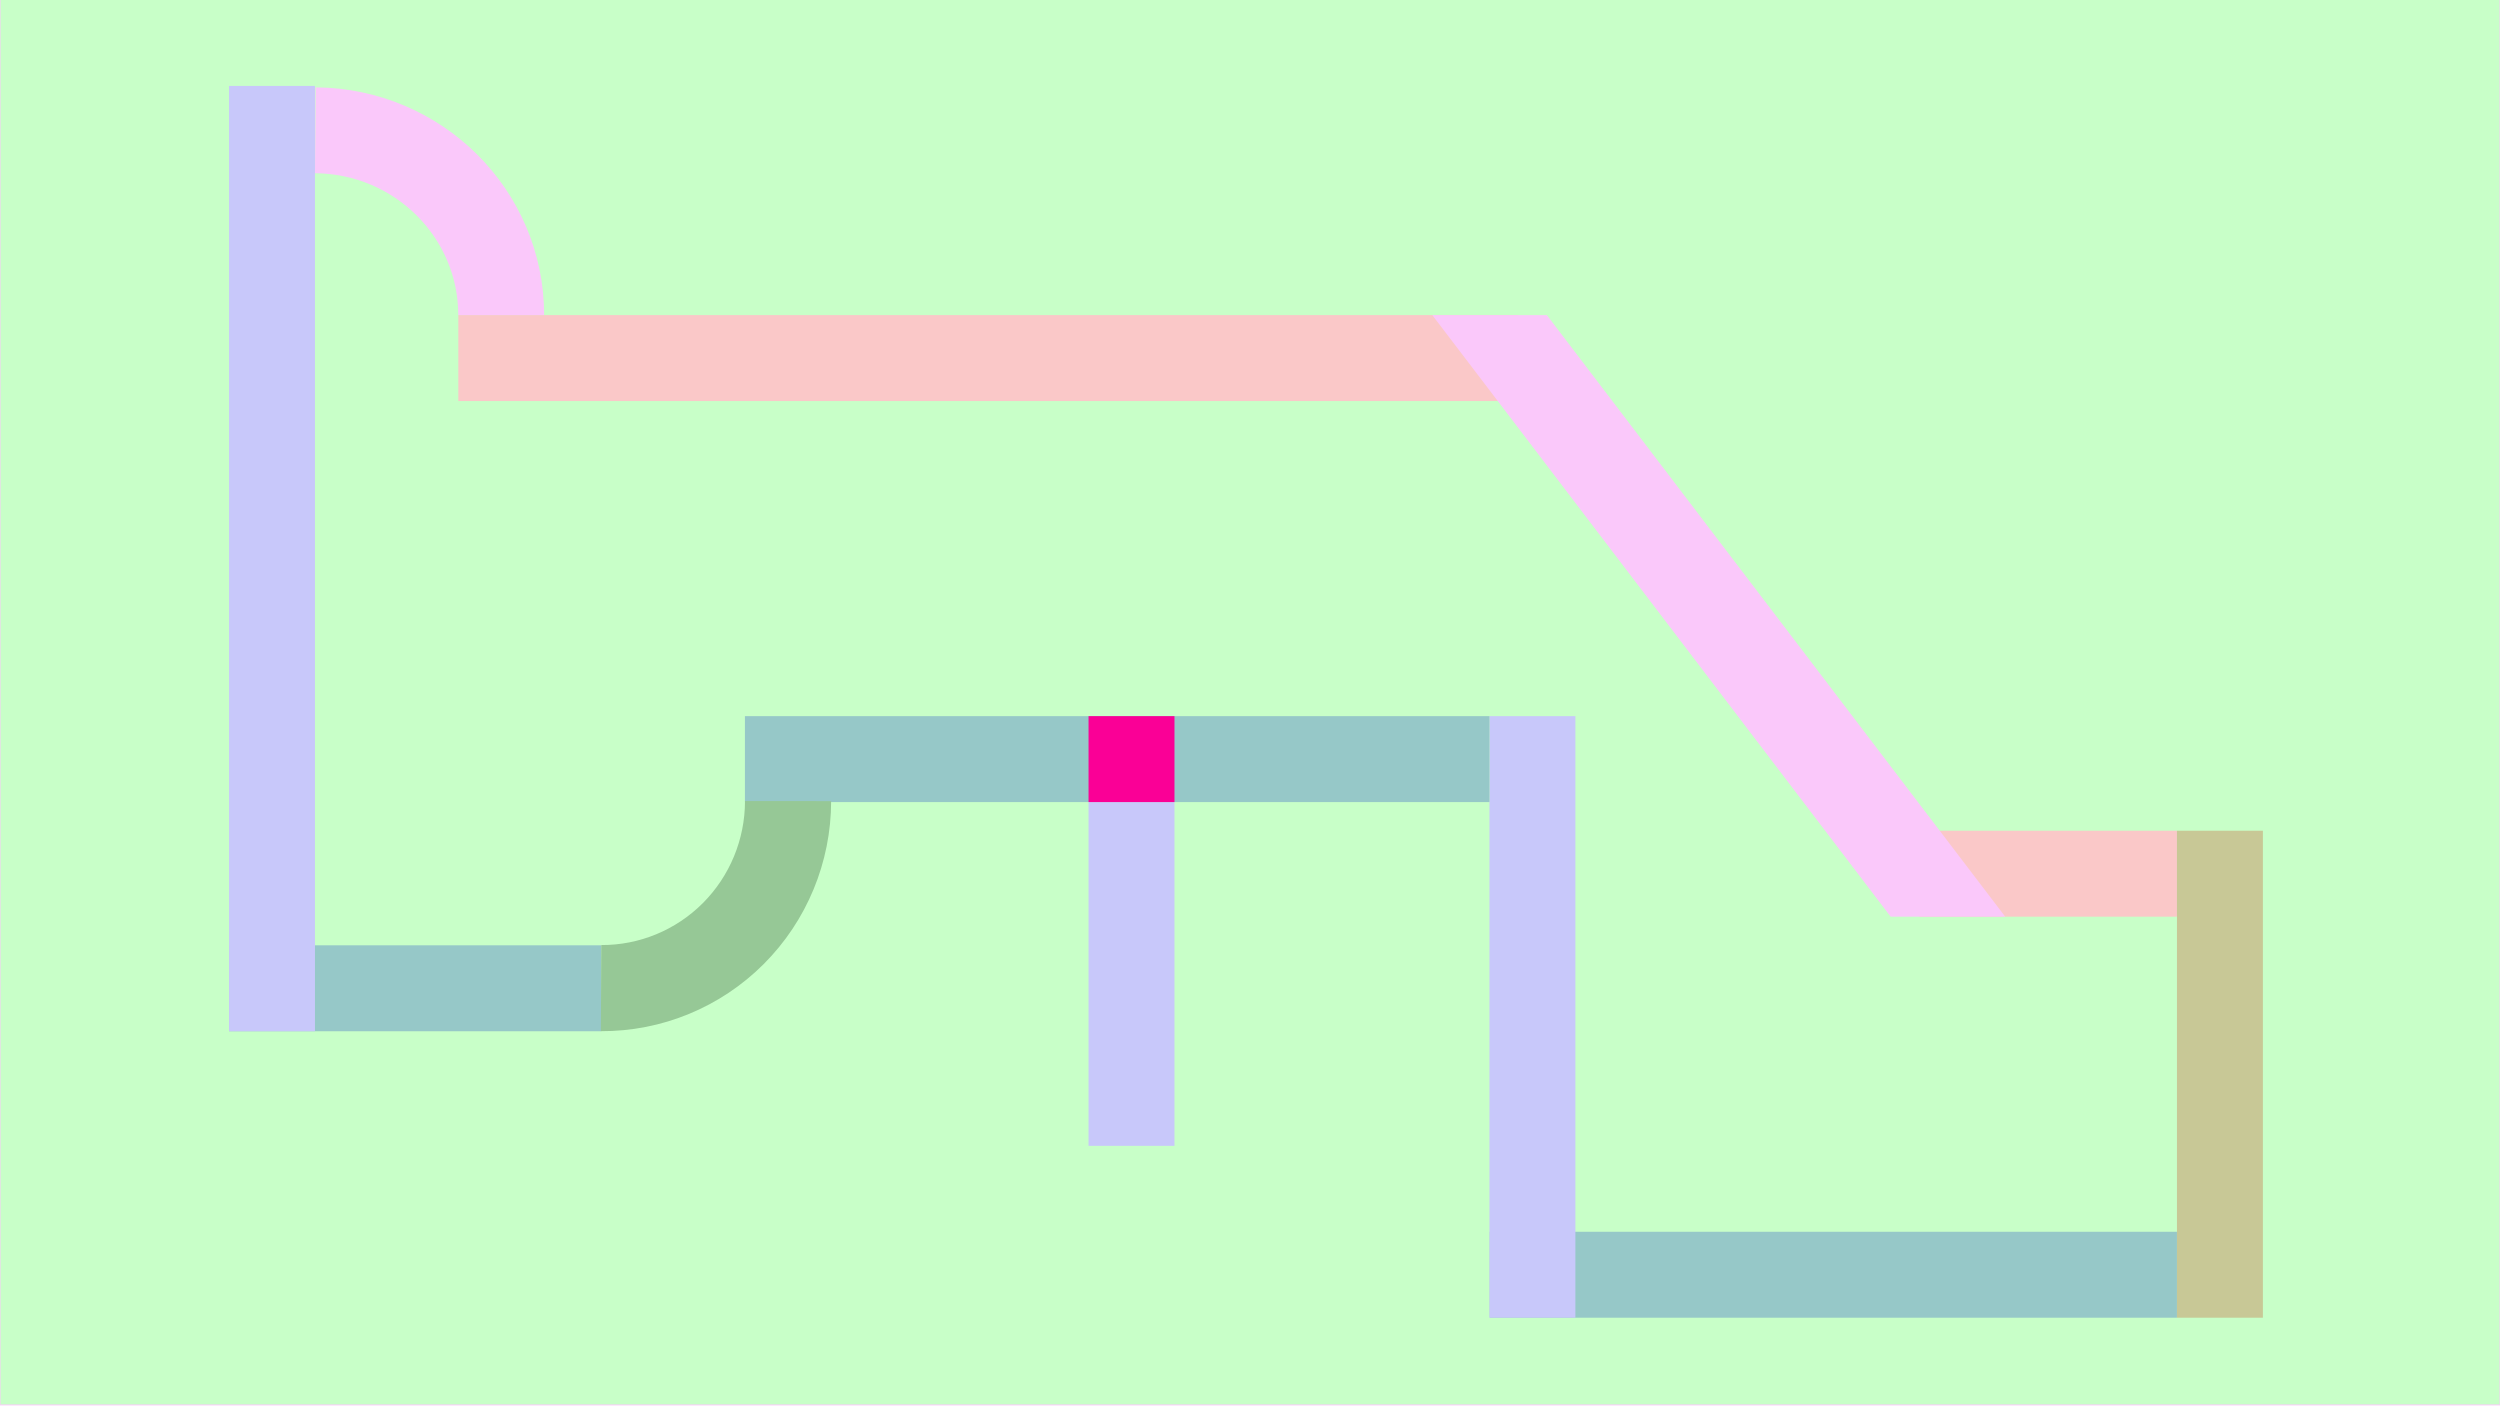
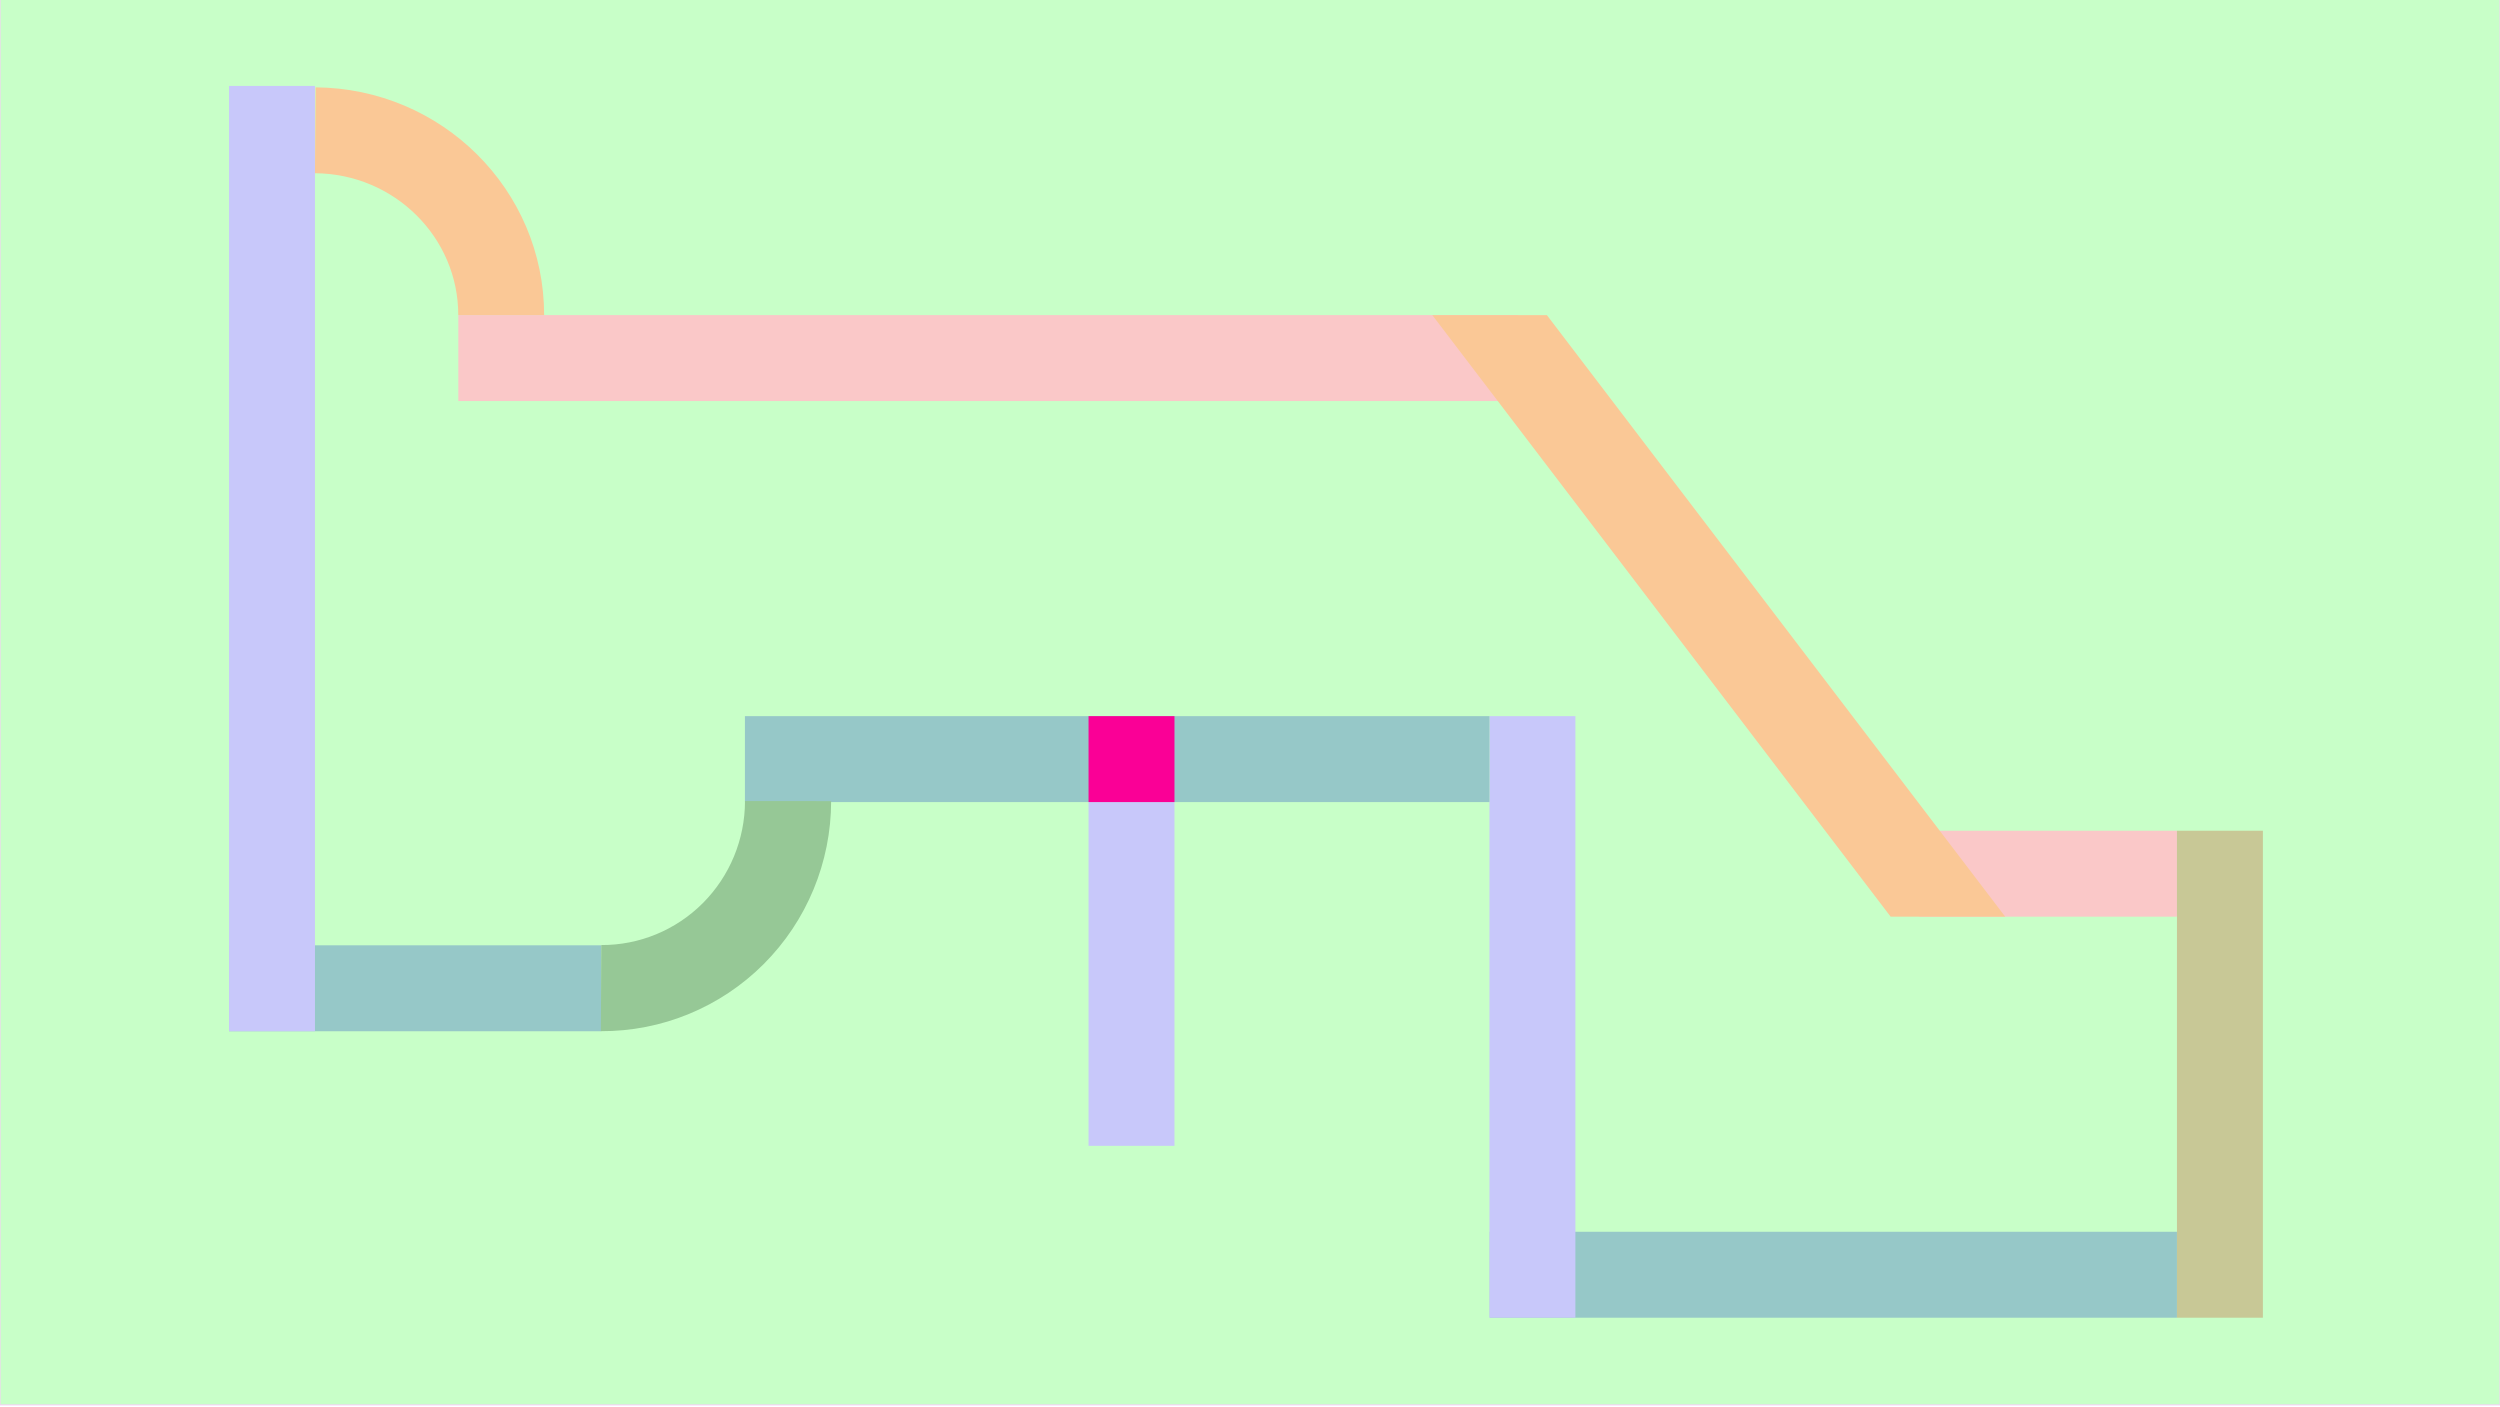
<svg xmlns="http://www.w3.org/2000/svg" width="1920" height="1080" viewBox="0 0 508 285.75" version="1.1" id="svg1">
  <defs id="defs1" />
  <g id="layer1">
    <rect style="display:inline;fill:#c8ffc8;fill-opacity:1;stroke:#fac8fa;stroke-width:0.192;stroke-dasharray:none;stroke-opacity:1" id="rect20" width="508" height="285.75" x="-6.0159282e-14" y="-0.265" />
    <rect style="fill:#96c8c8;fill-opacity:1;stroke-width:0.335" id="rect9-2-2" width="139.647" height="17.462" x="302.71" y="250.296" />
    <rect style="fill:#96c8c8;fill-opacity:1;stroke-width:0.246" id="rect9-2-1" width="75.644" height="17.462" x="46.54" y="192.087" />
    <rect style="fill:#fac8c8;fill-opacity:1;stroke-width:0.39" id="rect13-9" width="215.371" height="17.462" x="93.133" y="64.029" />
    <rect style="fill:#fac8c8;fill-opacity:1;stroke-width:0.192" id="rect13-9-1" width="52.361" height="17.462" x="389.996" y="168.804" />
    <rect style="fill:#c8c8fa;fill-opacity:1;stroke-width:0.278" id="rect12-2-1" width="17.462" height="122.237" x="302.657" y="145.521" />
  </g>
  <g id="layer2">
    <rect style="fill:#96c8c8;fill-opacity:1;stroke-width:0.348" id="rect9-2" width="151.289" height="17.462" x="151.368" y="145.521" />
    <rect style="fill:#c8c8fa;fill-opacity:1;stroke-width:0.349" id="rect12" width="17.462" height="192.087" x="46.54" y="17.462" />
    <rect style="fill:#c8c8fa;fill-opacity:1;stroke-width:0.21" id="rect12-2" width="17.462" height="69.85" x="221.192" y="162.983" />
    <rect style="fill:#c8c896;fill-opacity:1;stroke-width:0.238;stroke-dasharray:none" id="rect15" width="17.463" height="98.954" x="442.357" y="-267.758" transform="scale(1,-1)" />
    <path style="fill:none;stroke:#96c896;stroke-width:17.503;stroke-dasharray:none;stroke-opacity:1" id="path18" d="m -162.78,160.135 a 38.03,37.817 0 0 1 -26.939,-11.148 38.03,37.817 0 0 1 -11.066,-26.848" transform="rotate(-90)" />
-     <path style="fill:none;stroke:#fac8fa;stroke-width:17.45;stroke-dasharray:none;stroke-opacity:1" id="path19" d="M -64.07,-26.474 A 38.069,37.549 0 0 1 -101.844,-64.022" transform="scale(-1)" />
-     <path style="fill:#fac8fa;fill-opacity:1;stroke:none;stroke-width:1.323;stroke-dasharray:none;stroke-opacity:1" d="M 407.458,186.267 314.325,64.029 h -23.283 l 93.133,122.237 z" id="path20" />
+     <path style="fill:none;stroke:#fac896;stroke-width:17.45;stroke-dasharray:none;stroke-opacity:1" id="path19" d="M -64.07,-26.474 A 38.069,37.549 0 0 1 -101.844,-64.022" transform="scale(-1)" />
+     <path style="fill:#fac896;fill-opacity:1;stroke:none;stroke-width:1.323;stroke-dasharray:none;stroke-opacity:1" d="M 407.458,186.267 314.325,64.029 h -23.283 l 93.133,122.237 z" id="path20" />
    <rect style="fill:#fa0096;fill-opacity:1;stroke-width:0.118" id="rect9" width="17.462" height="17.462" x="221.192" y="145.521" />
  </g>
</svg>
